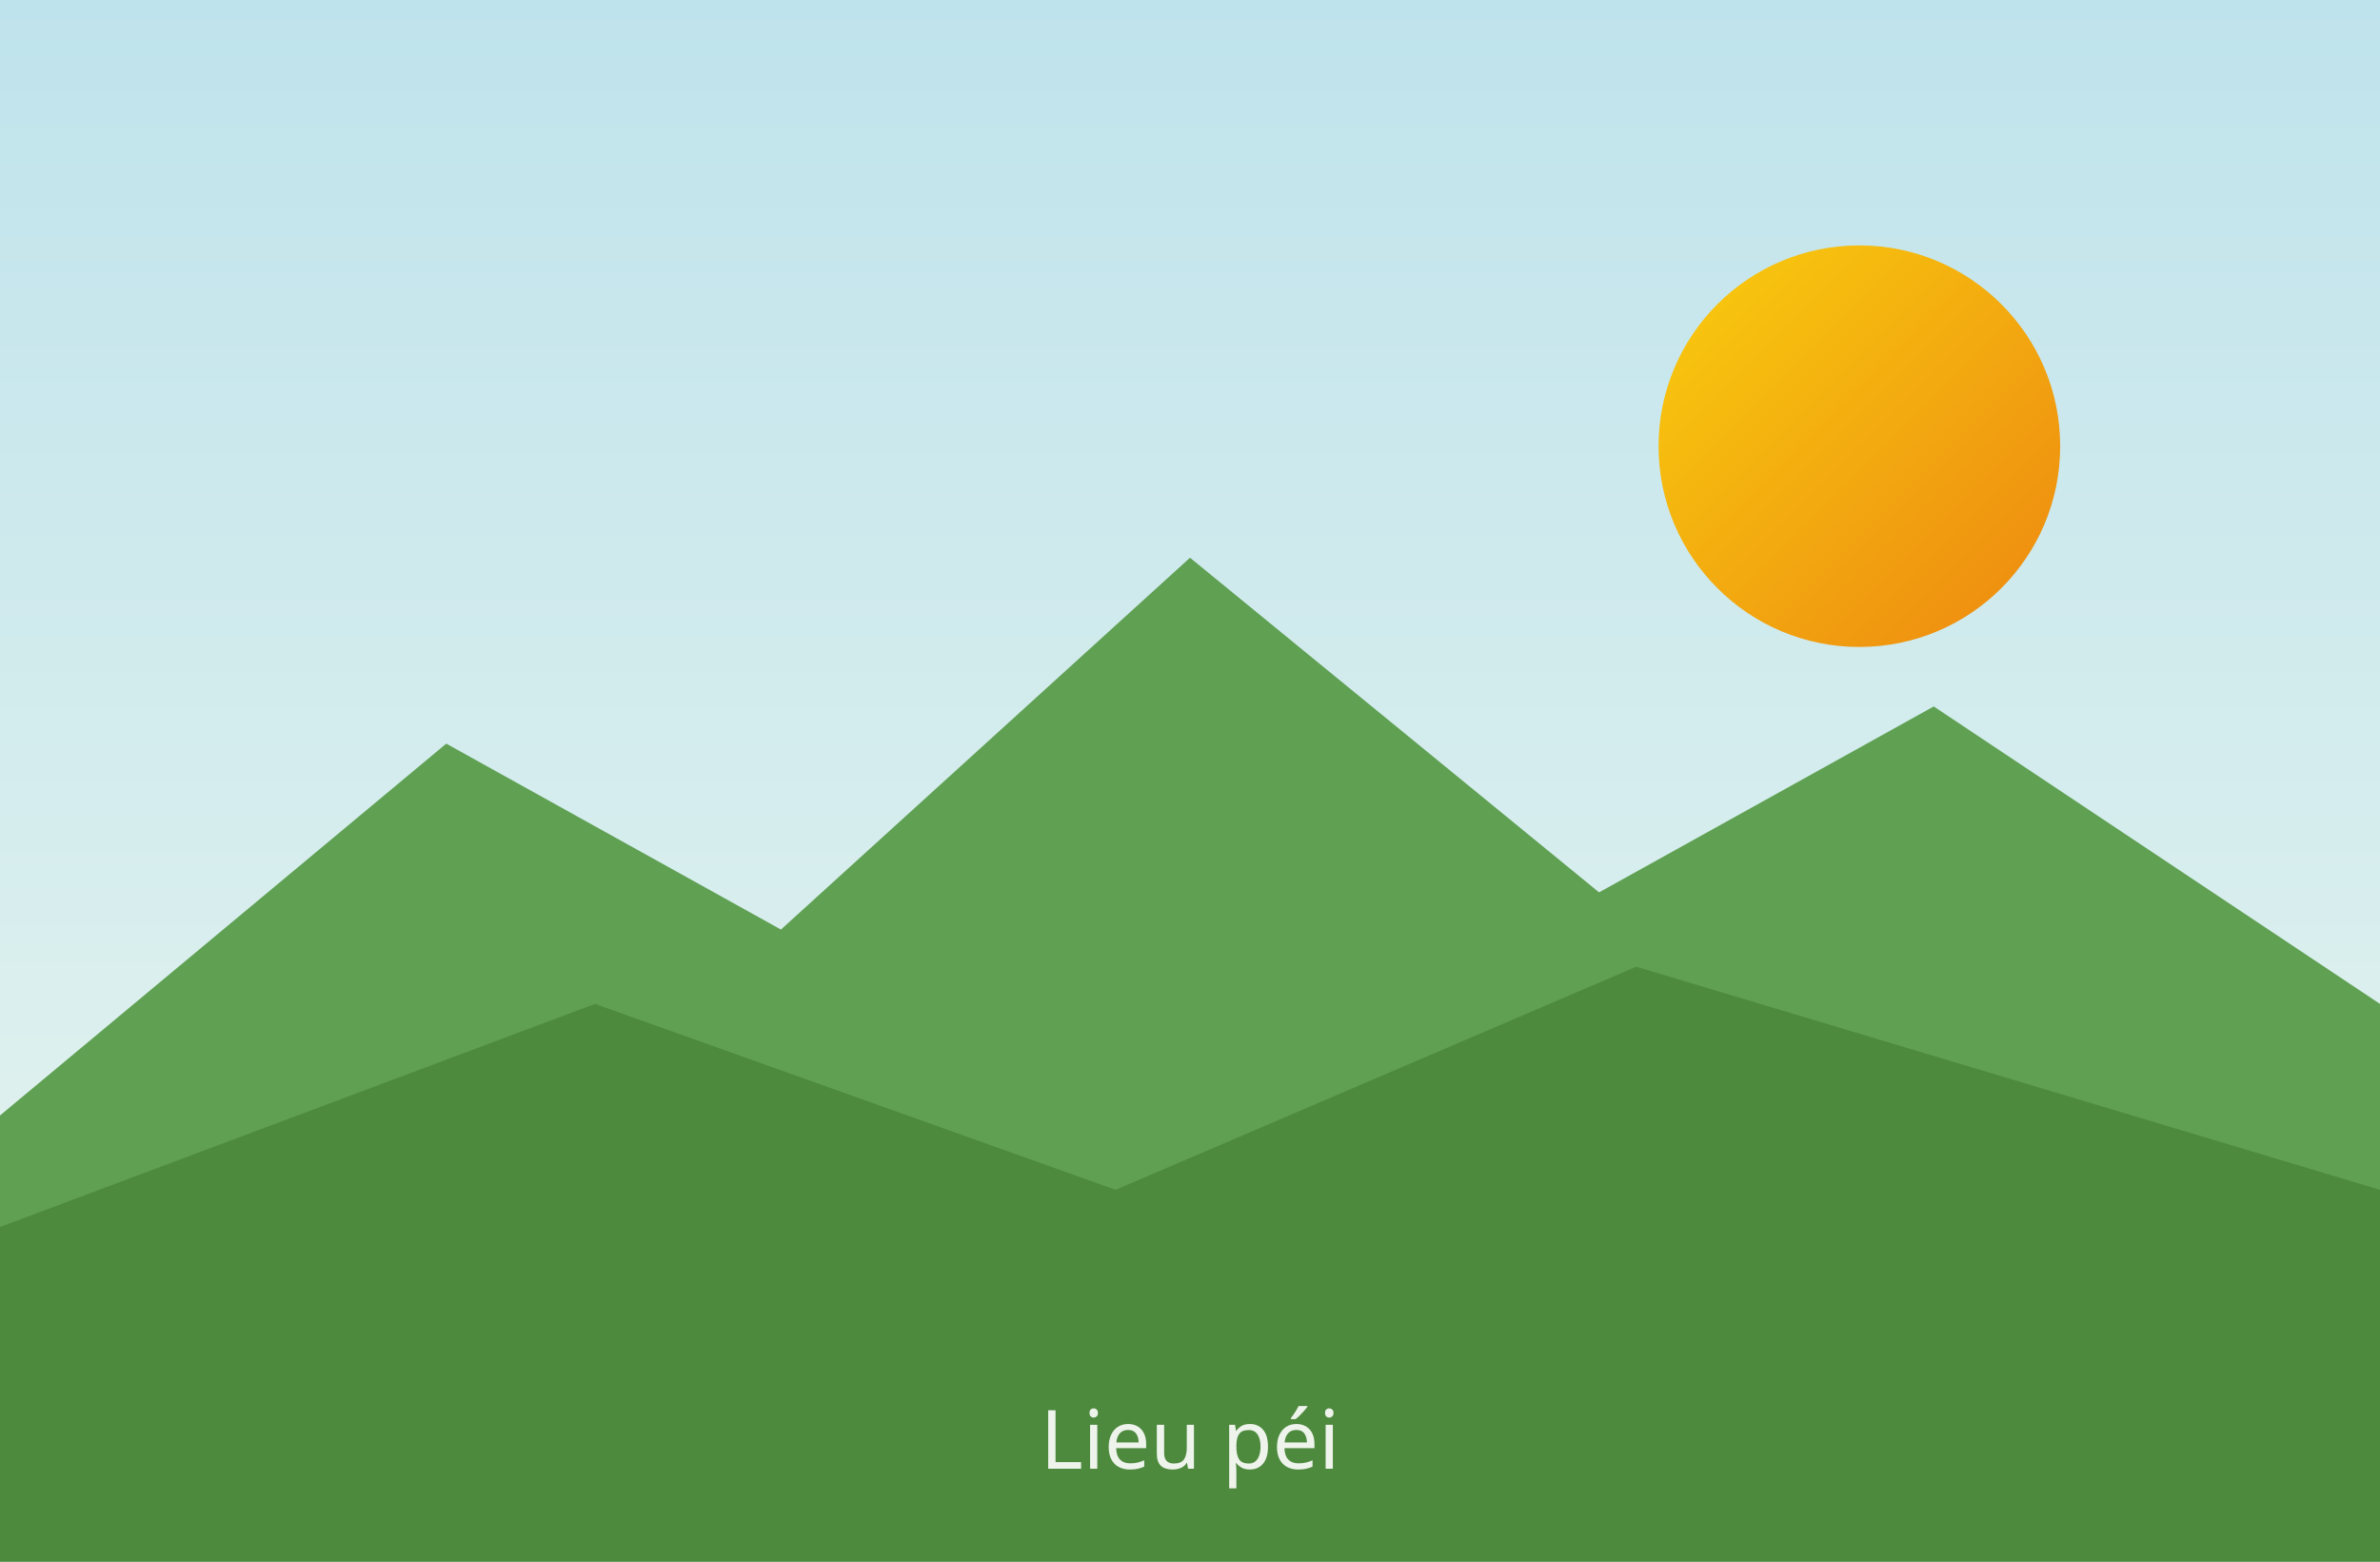
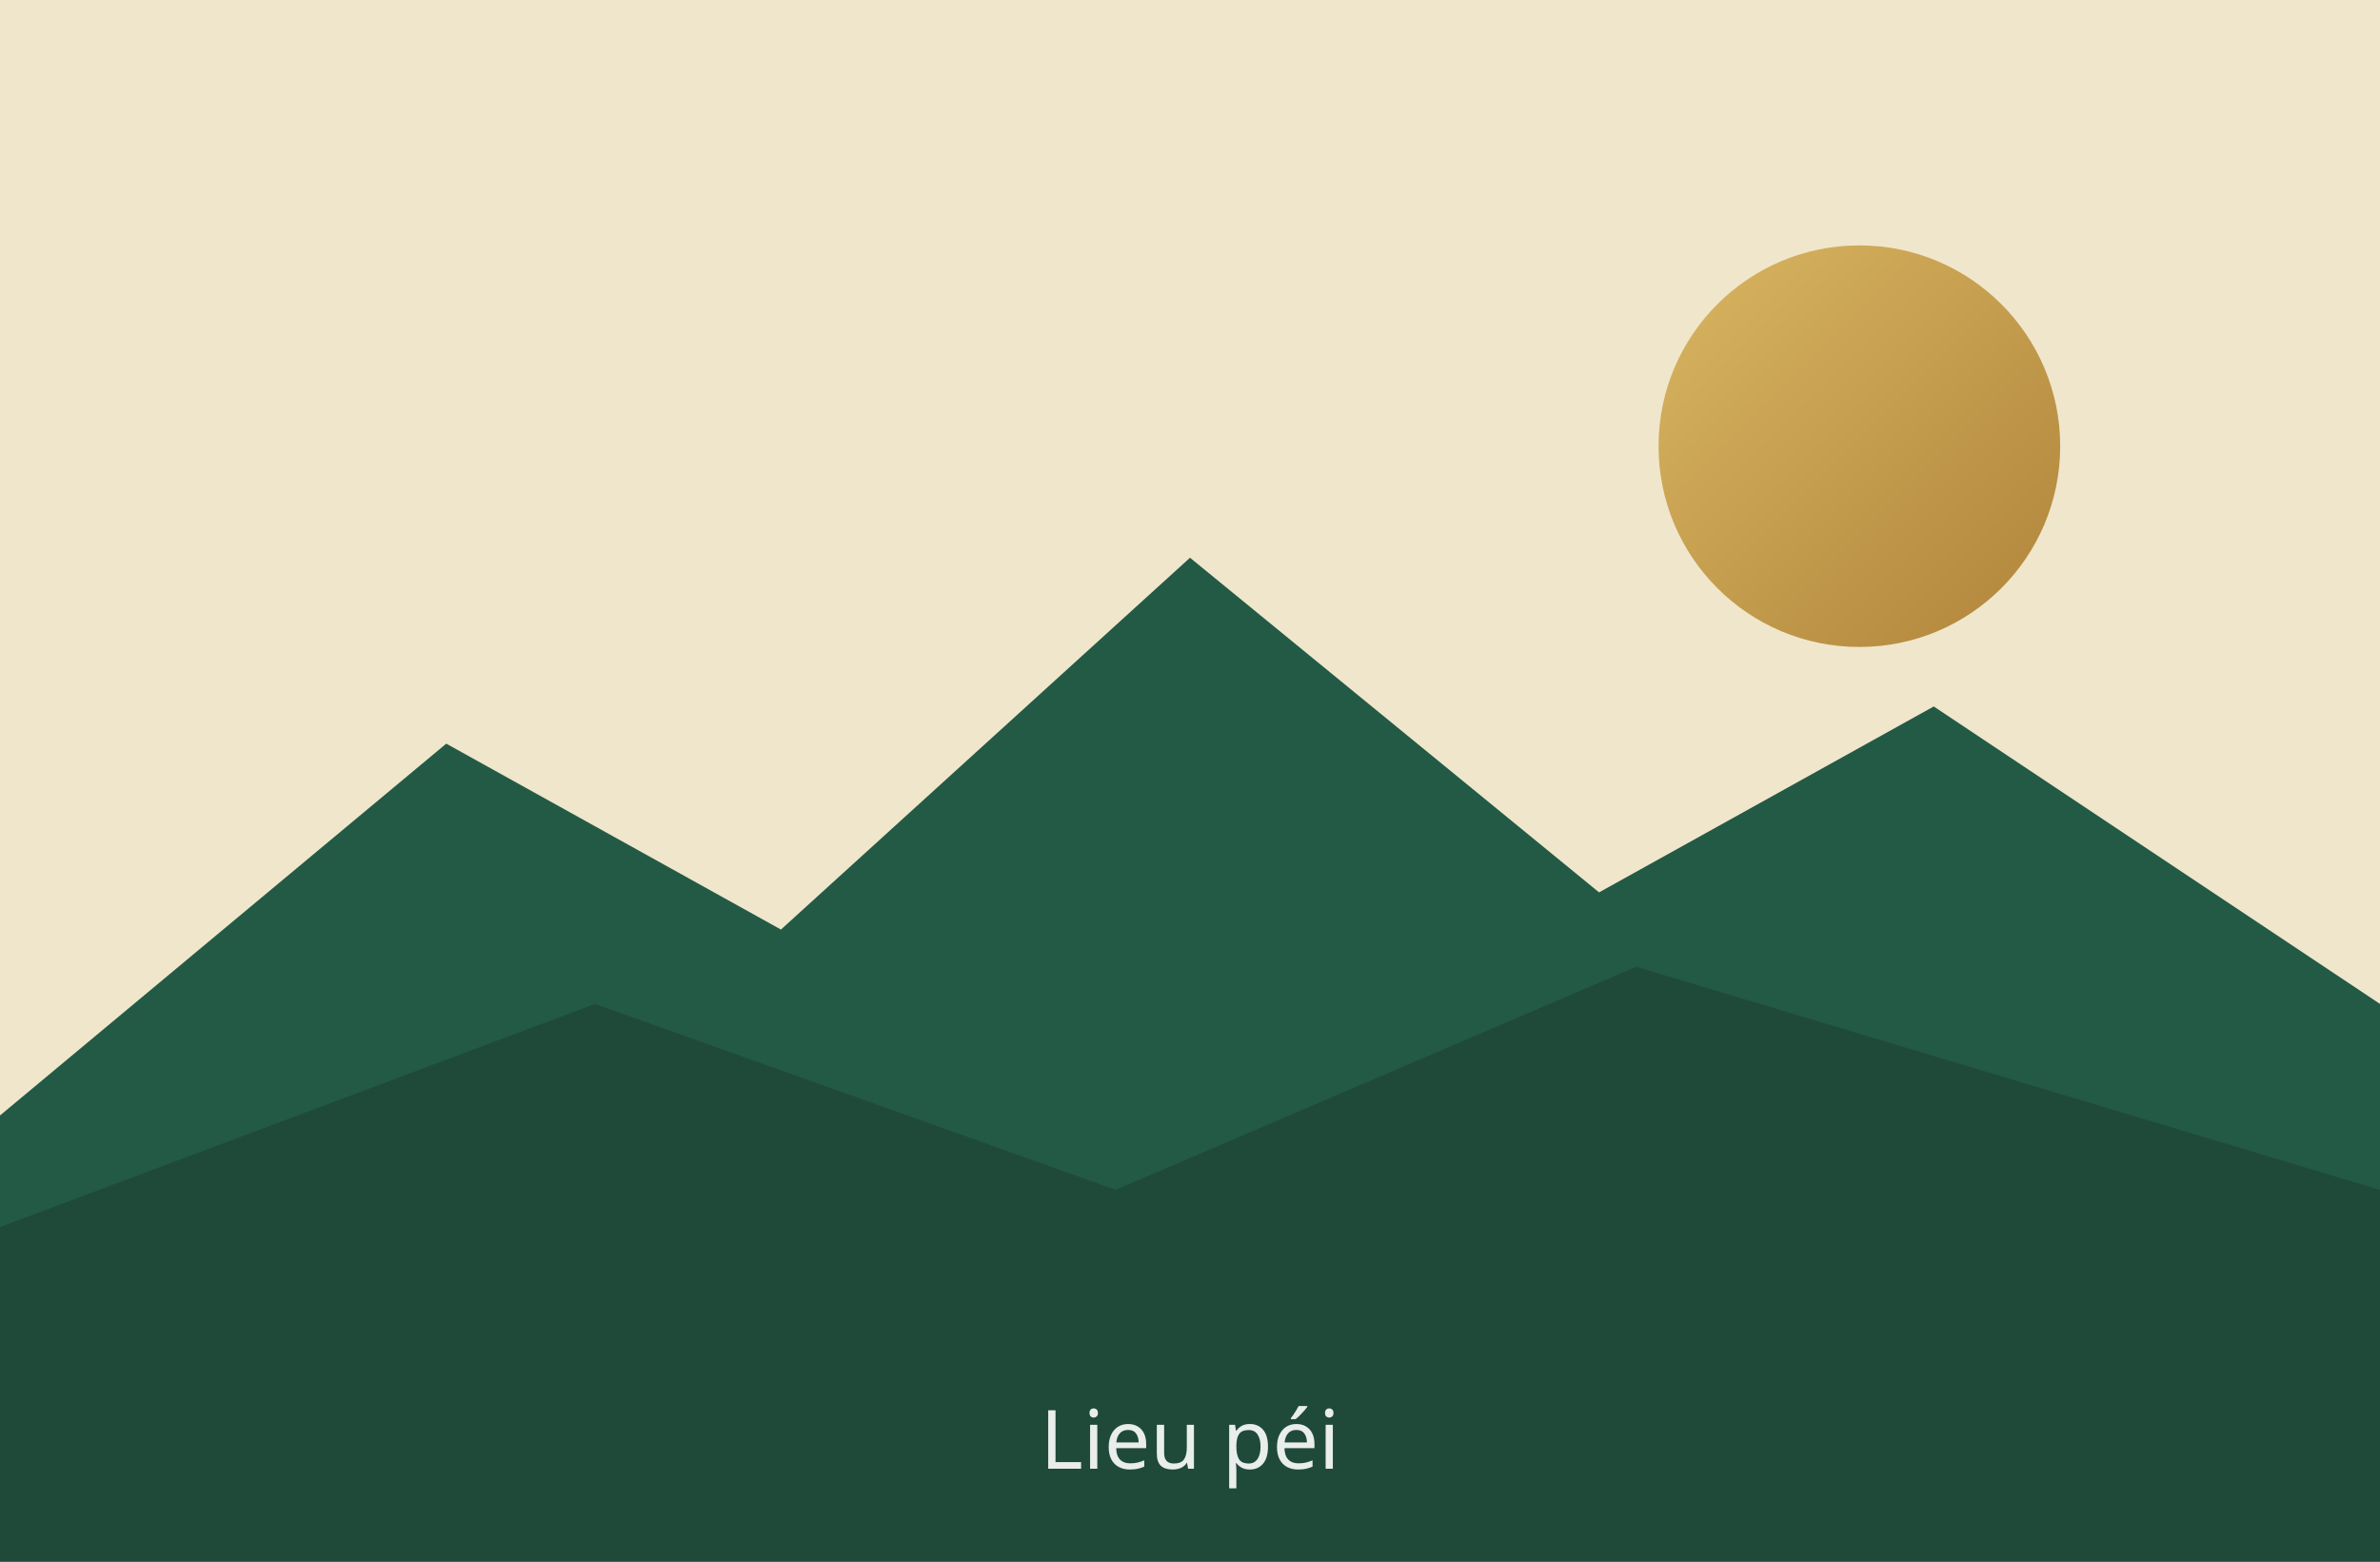
<svg xmlns="http://www.w3.org/2000/svg" width="640" height="420" viewBox="0 0 640 420" role="img" aria-label="Lieu péi à découvrir">
  <defs>
    <linearGradient id="sky" x1="0" y1="0" x2="0" y2="1">
-       <stop offset="0" stop-color="#bfe3ec" />
-       <stop offset="1" stop-color="#eaf6ef" />
+       <stop offset="0" stop-color="#F0E6CC" />
+       <stop offset="1" stop-color="#F0E6CC" />
    </linearGradient>
    <linearGradient id="sun" x1="0" y1="0" x2="1" y2="1">
-       <stop offset="0" stop-color="#F9CE0F" />
-       <stop offset="1" stop-color="#ED8710" />
+       <stop offset="0" stop-color="#D9B662" />
+       <stop offset="1" stop-color="#B0843A" />
    </linearGradient>
  </defs>
  <rect width="640" height="420" fill="url(#sky)" />
  <circle cx="500" cy="120" r="54" fill="url(#sun)" />
-   <path d="M0 300 L120 200 L210 250 L320 150 L430 240 L520 190 L640 270 L640 420 L0 420 Z" fill="#5FA052" />
-   <path d="M0 330 L160 270 L300 320 L440 260 L640 320 L640 420 L0 420 Z" fill="#4E8A3E" />
+   <path d="M0 300 L120 200 L210 250 L320 150 L430 240 L520 190 L640 270 L640 420 L0 420 Z" fill="#235A45" />
+   <path d="M0 330 L160 270 L300 320 L440 260 L640 320 L640 420 L0 420 Z" fill="#1F4A3A" />
  <text x="320" y="395" font-family="system-ui,sans-serif" font-size="22" fill="#fff" text-anchor="middle" opacity=".9">Lieu péi</text>
</svg>
